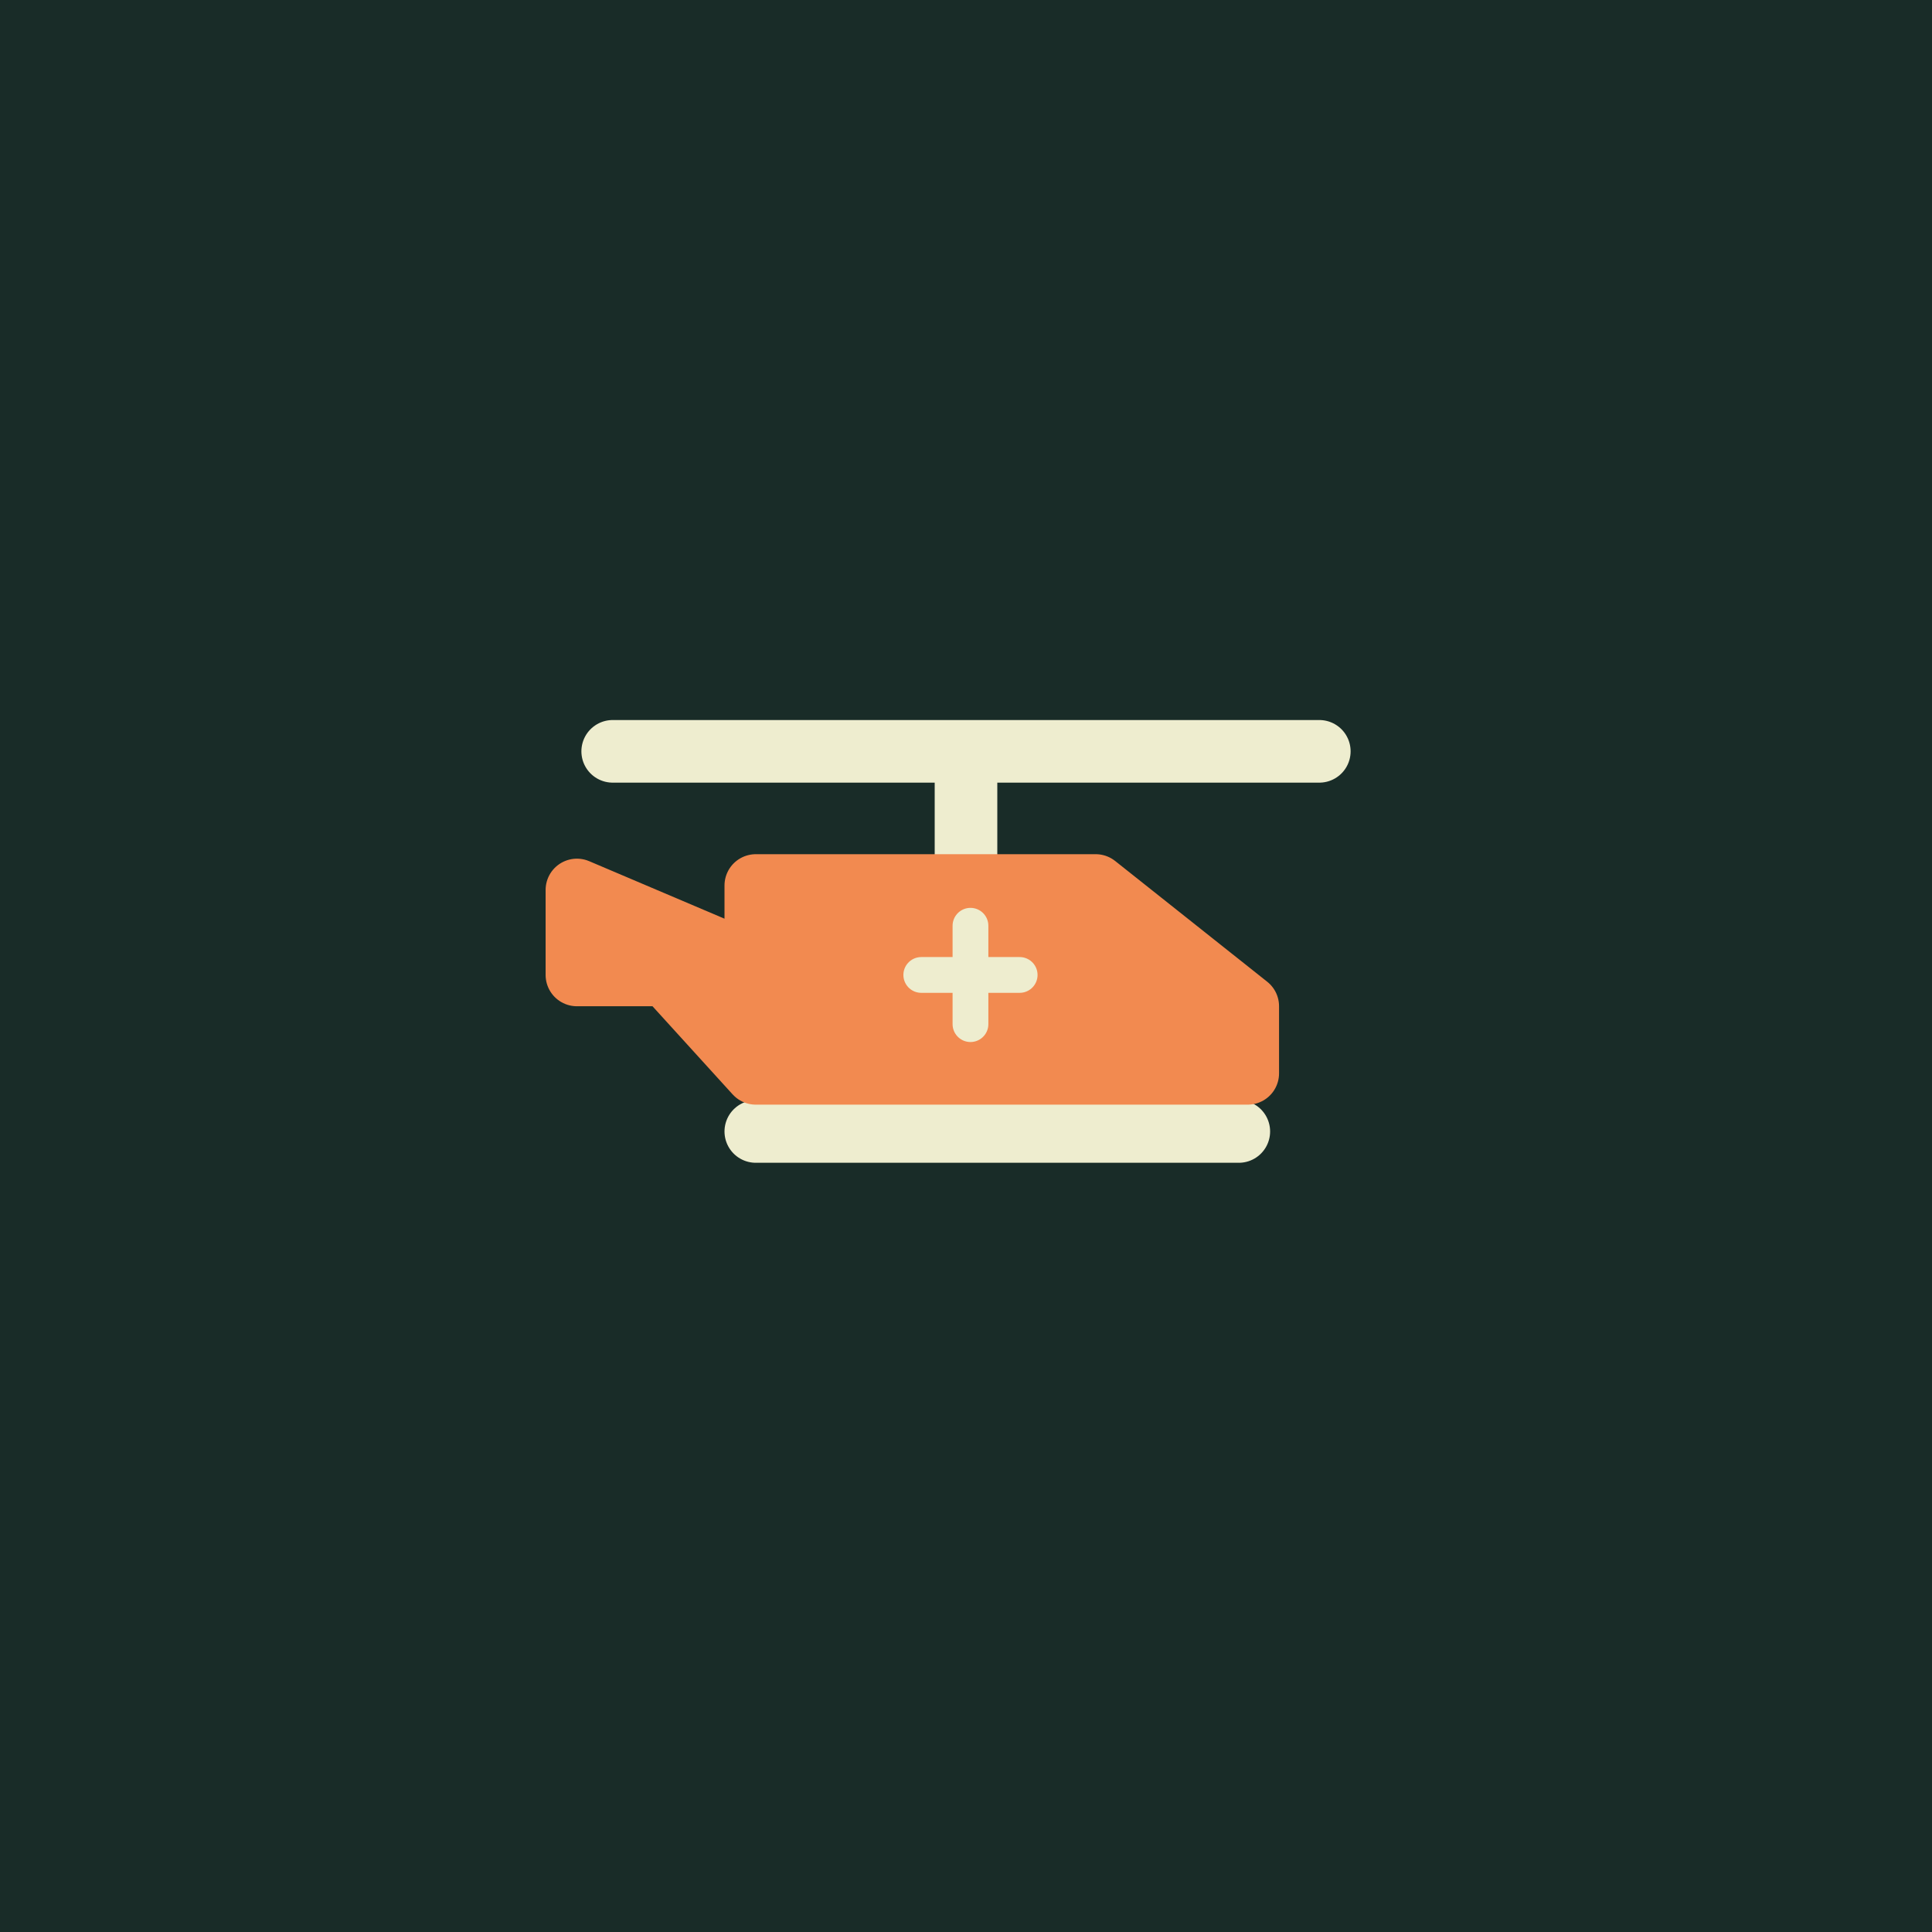
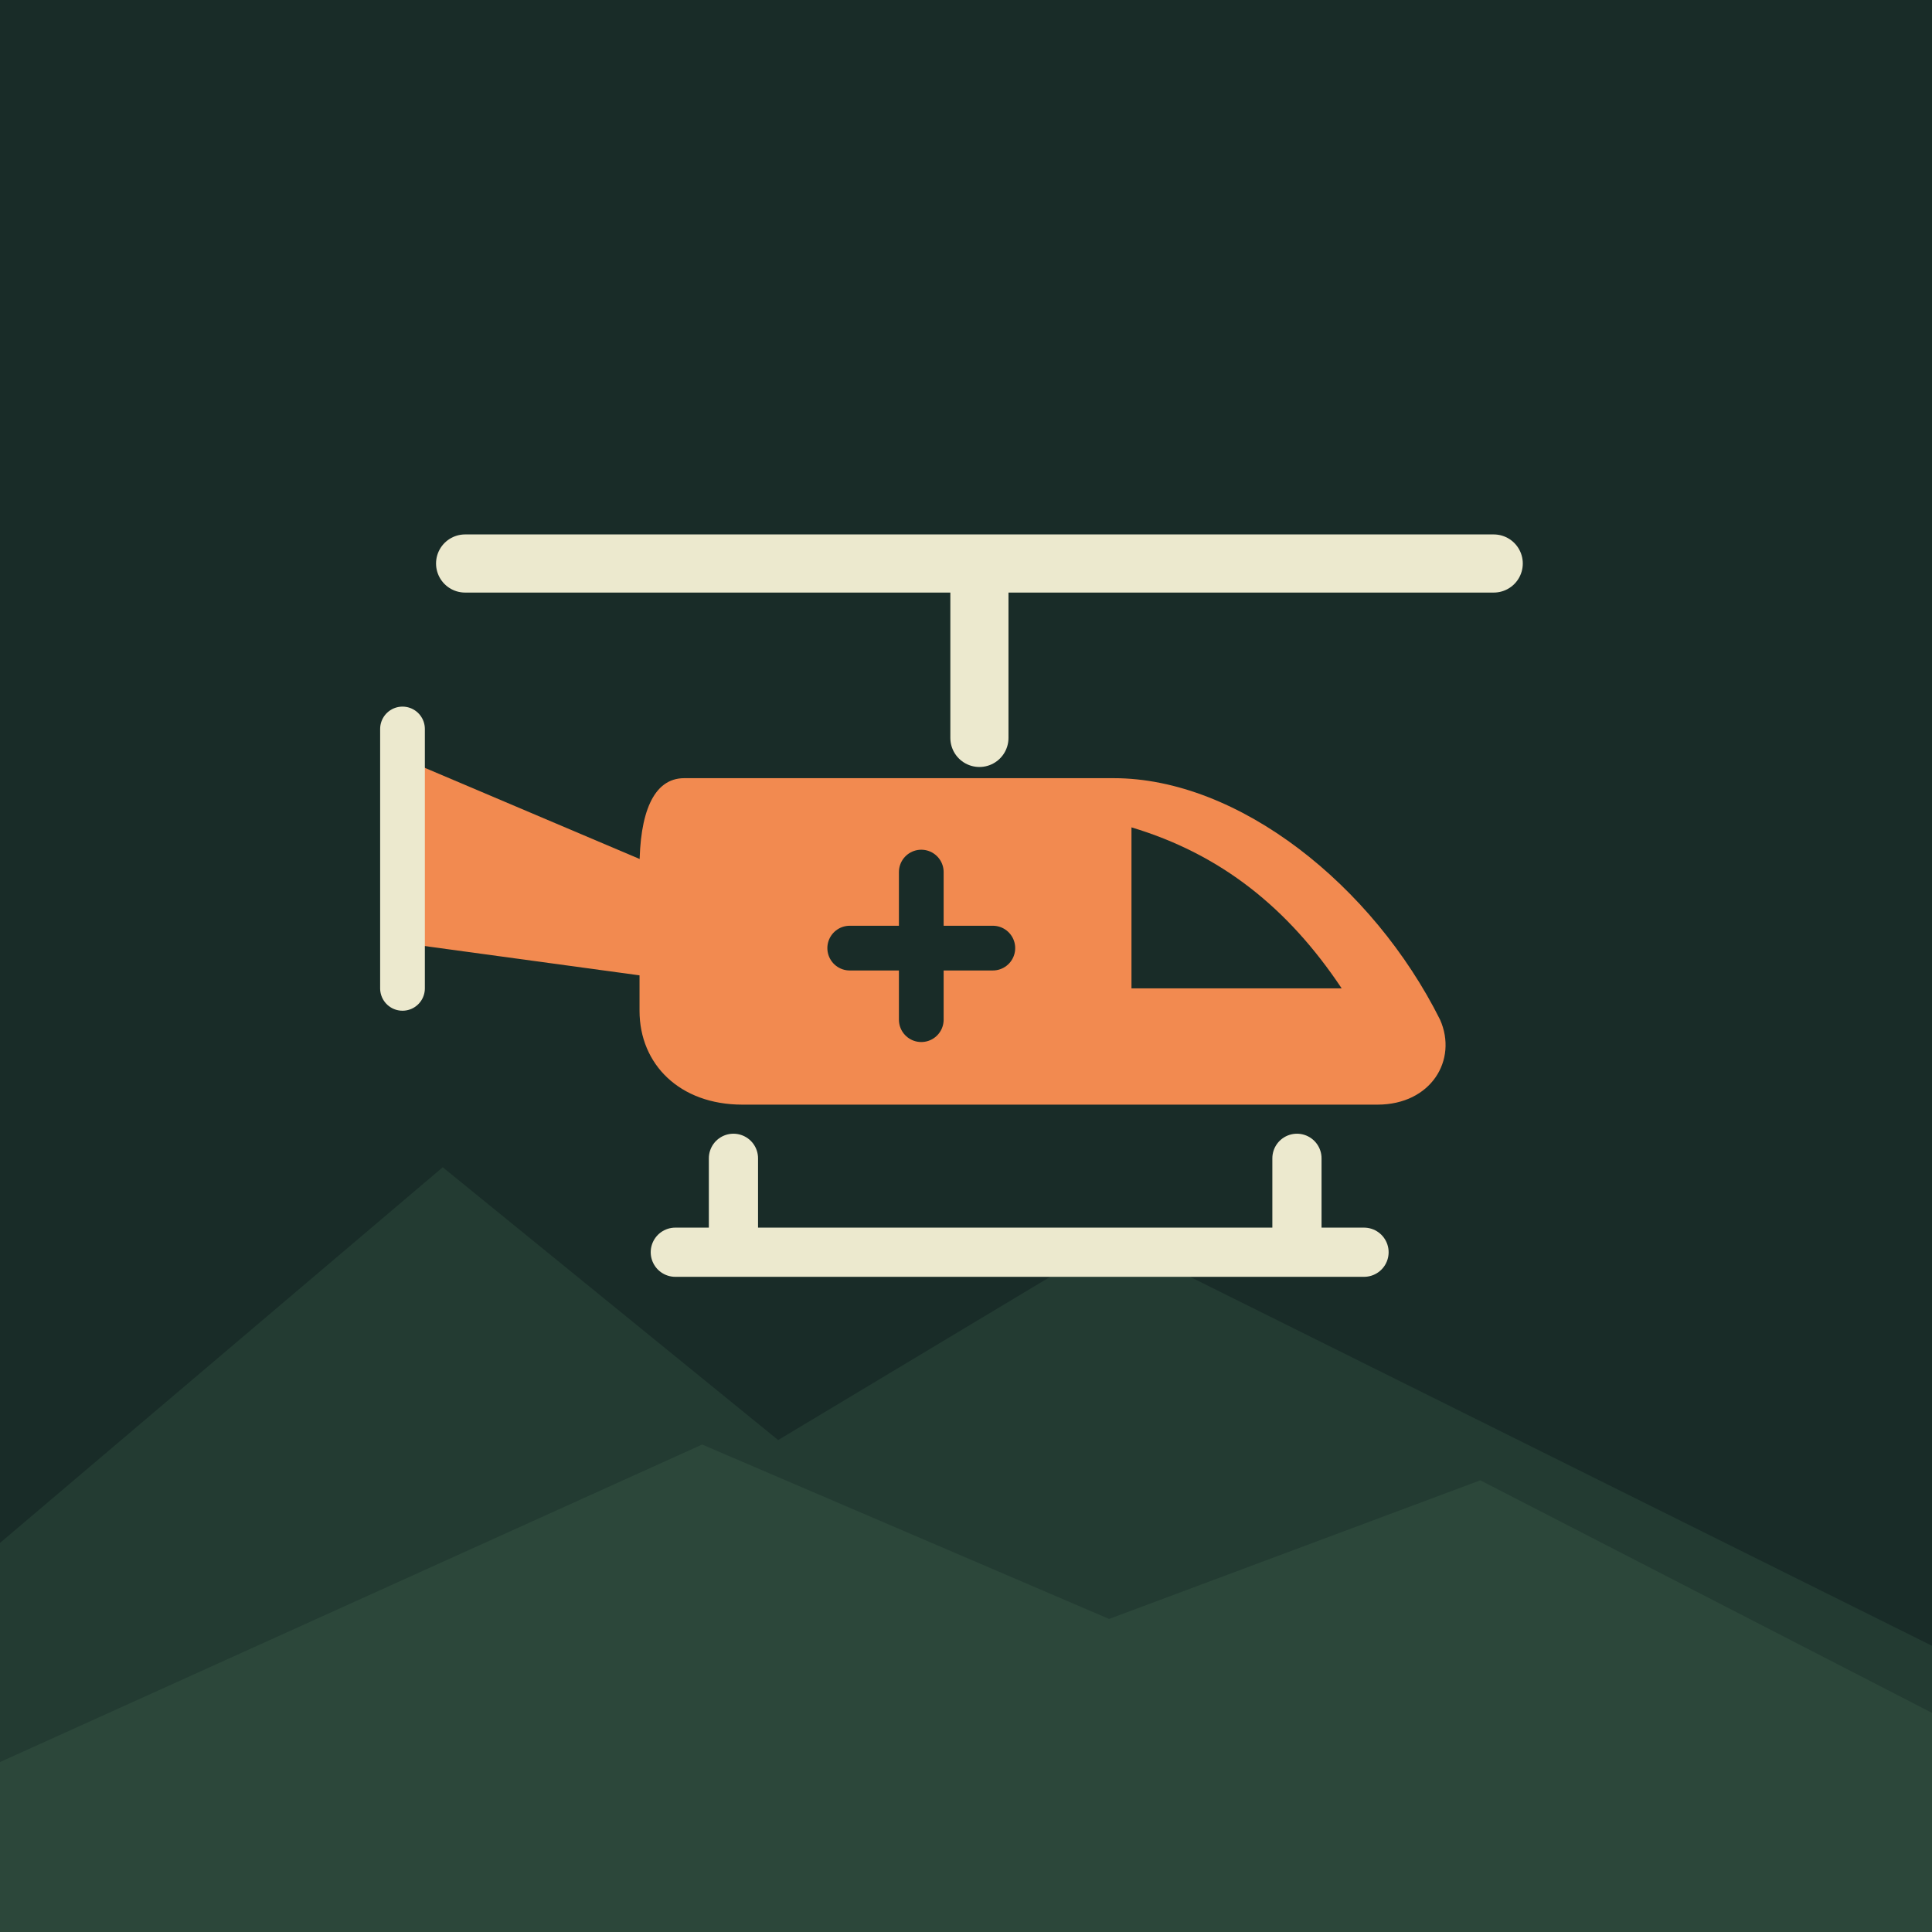
- <svg xmlns="http://www.w3.org/2000/svg" width="512" height="512" viewBox="0 0 432 432">
+ <svg xmlns="http://www.w3.org/2000/svg" width="1024" height="1024" viewBox="0 0 432 432">
  <path fill="#192c28" d="M0 0h432v432H0z" />
-   <g fill="none" stroke="#eeedcf" stroke-width="14" stroke-linecap="round" stroke-linejoin="round">
-     <path d="M137 168h158m-79 0v23m-47 62h108m-90-13v13m72-13v13" />
-     <path fill="#f28a50" stroke="#f28a50" d="M169 198h76l34 27v15H169l-20-22h-20v-19l40 17z" />
-     <path stroke-width="8" d="M217 207v22m-11-11h22" />
+   <path d="M0 345l99-84 75 61 75-45 183 91v64H0z" fill="#233b32" />
+   <path d="M0 394l157-71 91 39 83-31 101 52v49H0z" fill="#2c473a" />
+   <g stroke-linecap="round" stroke-linejoin="round">
+     <path d="M104 126h230m-115 0v39" stroke="#ece9ce" stroke-width="13" />
+     <path d="M91 211l66 9v-22l-66-28z" fill="#f28a50" />
+     <path d="M90 163v58" stroke="#ece9ce" stroke-width="10" />
+     <path d="M153 174h96c28 0 58 24 73 54 4 9-2 19-14 19H166c-14 0-23-9-23-21v-32c0-12 3-20 10-20z" fill="#f28a50" />
+     <path d="M253 185c20 6 35 18 47 36h-47z" fill="#192c28" />
+     <path d="M164 259v21m126-21v21m-139 0h154" stroke="#ece9ce" stroke-width="11" fill="none" />
+     <path d="M206 195v33m-16-16h32" stroke="#192c28" stroke-width="10" />
  </g>
</svg>
